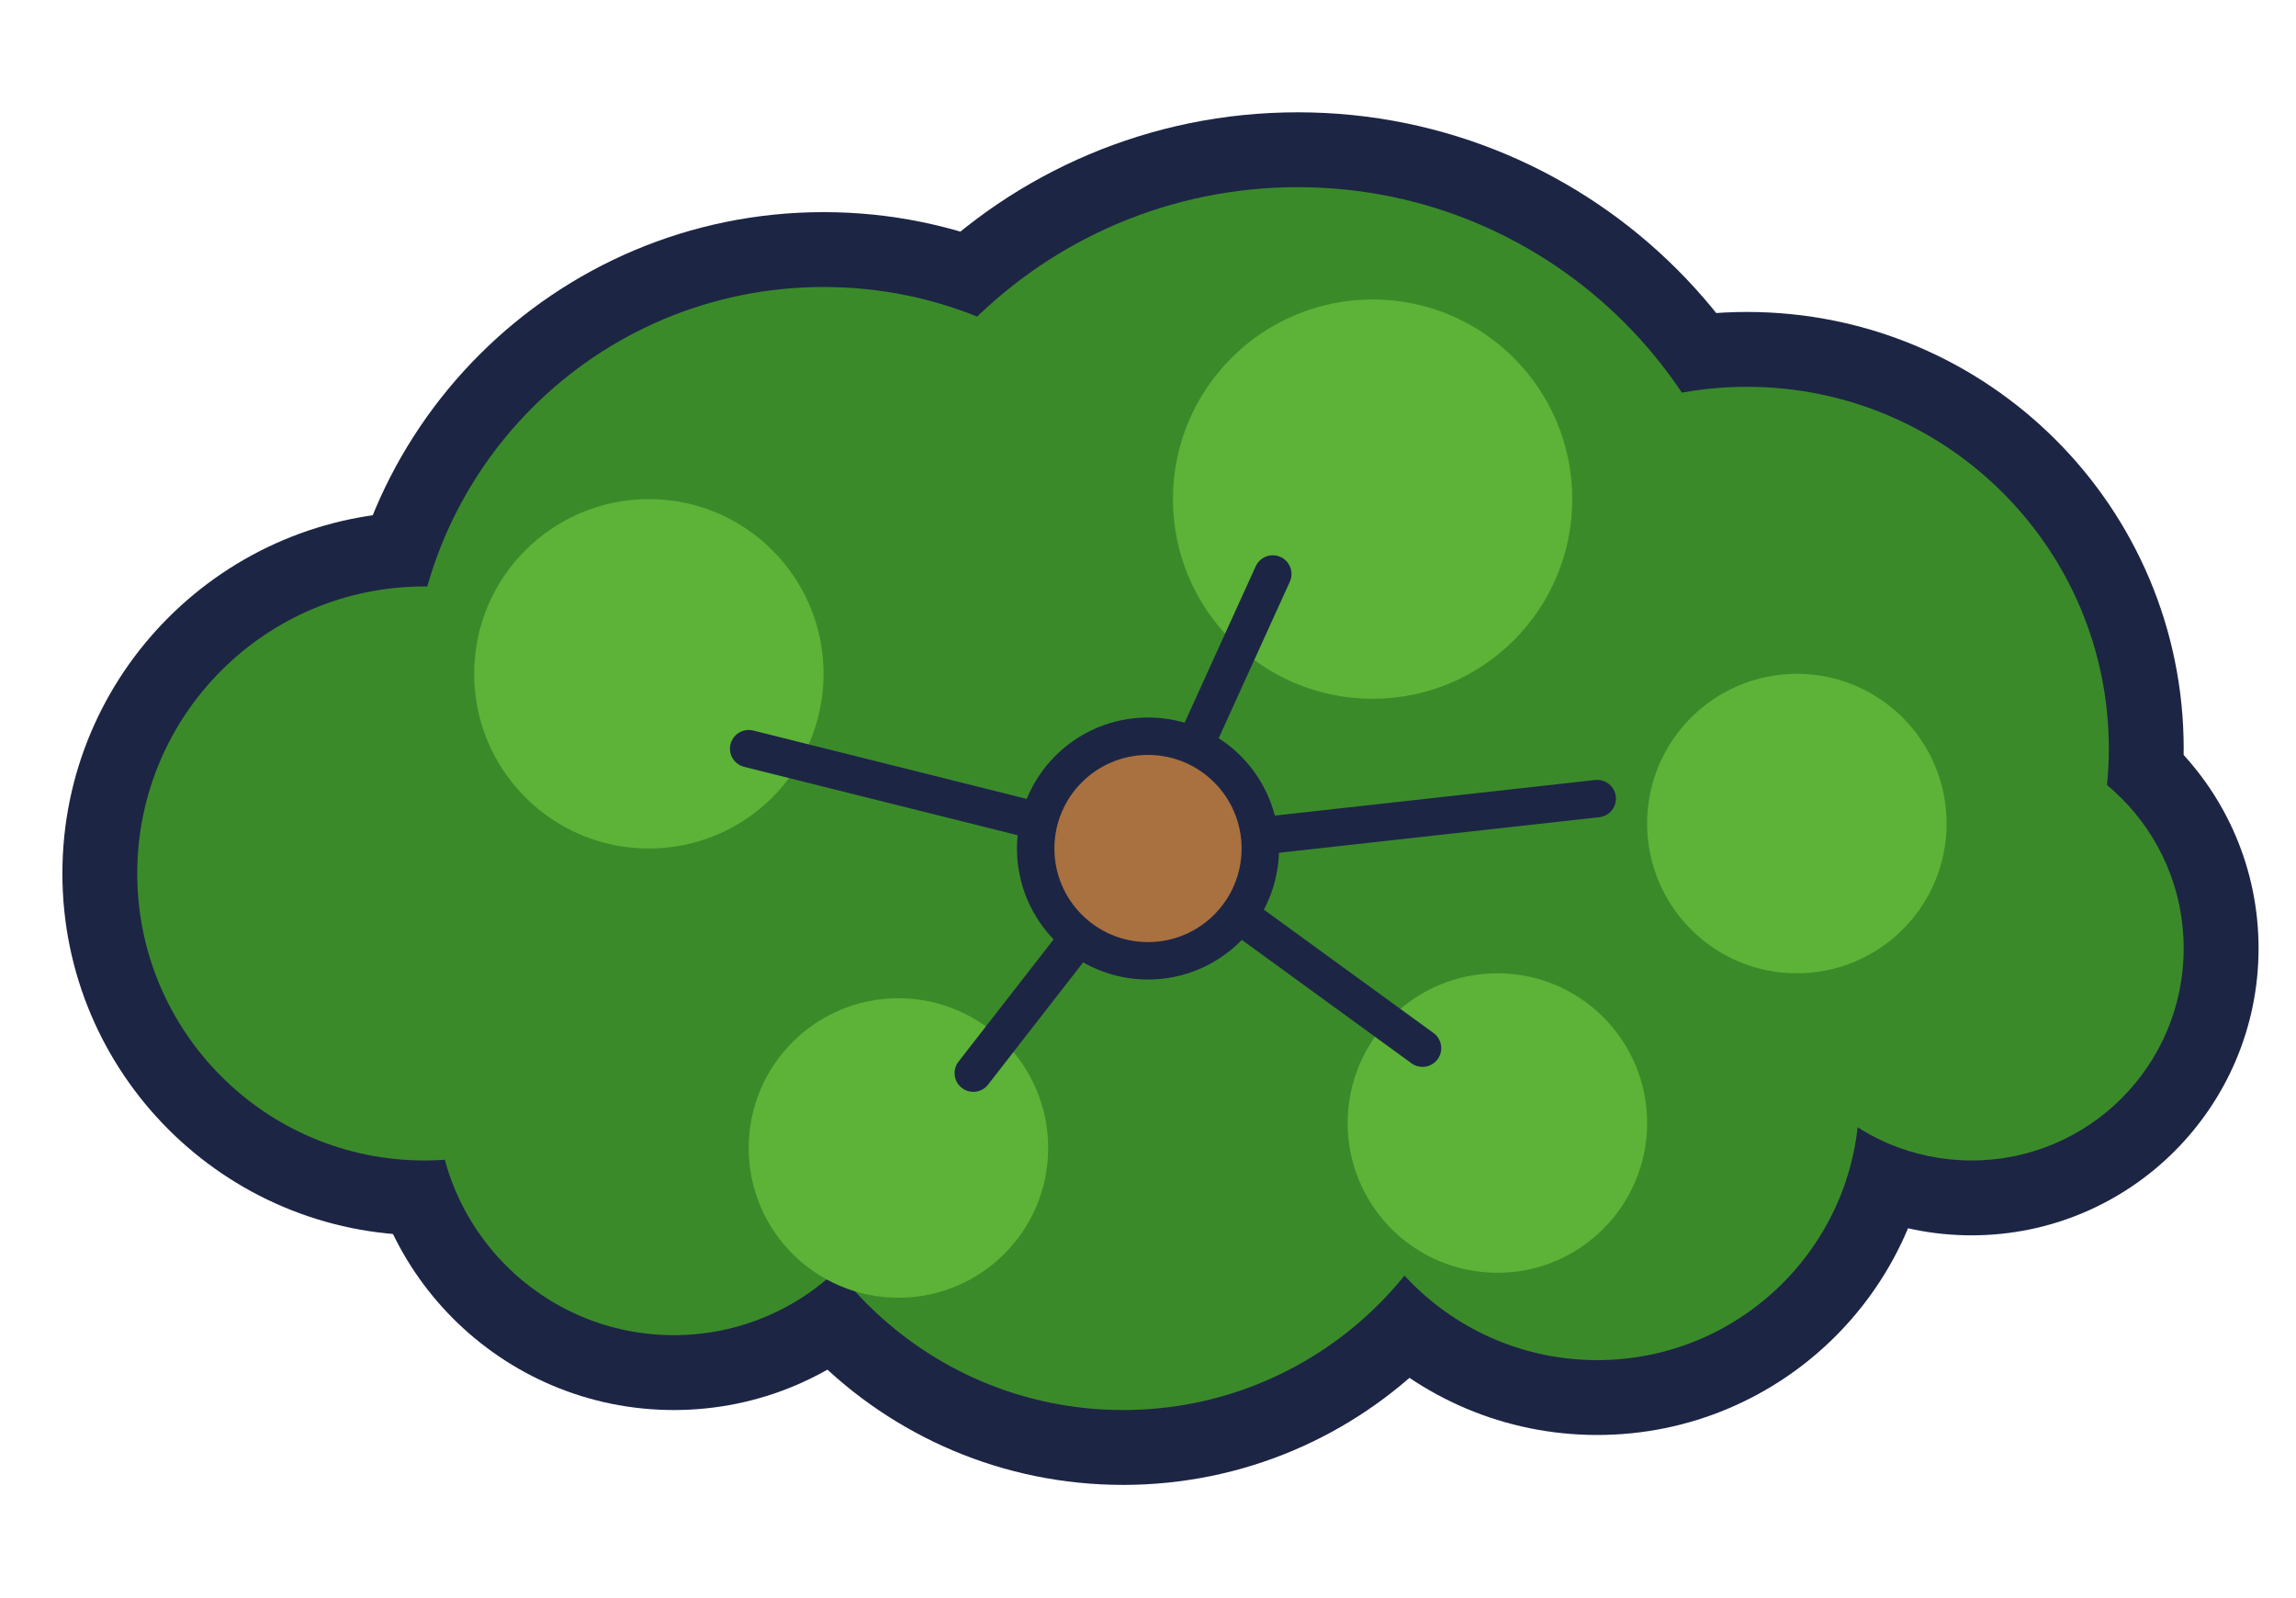
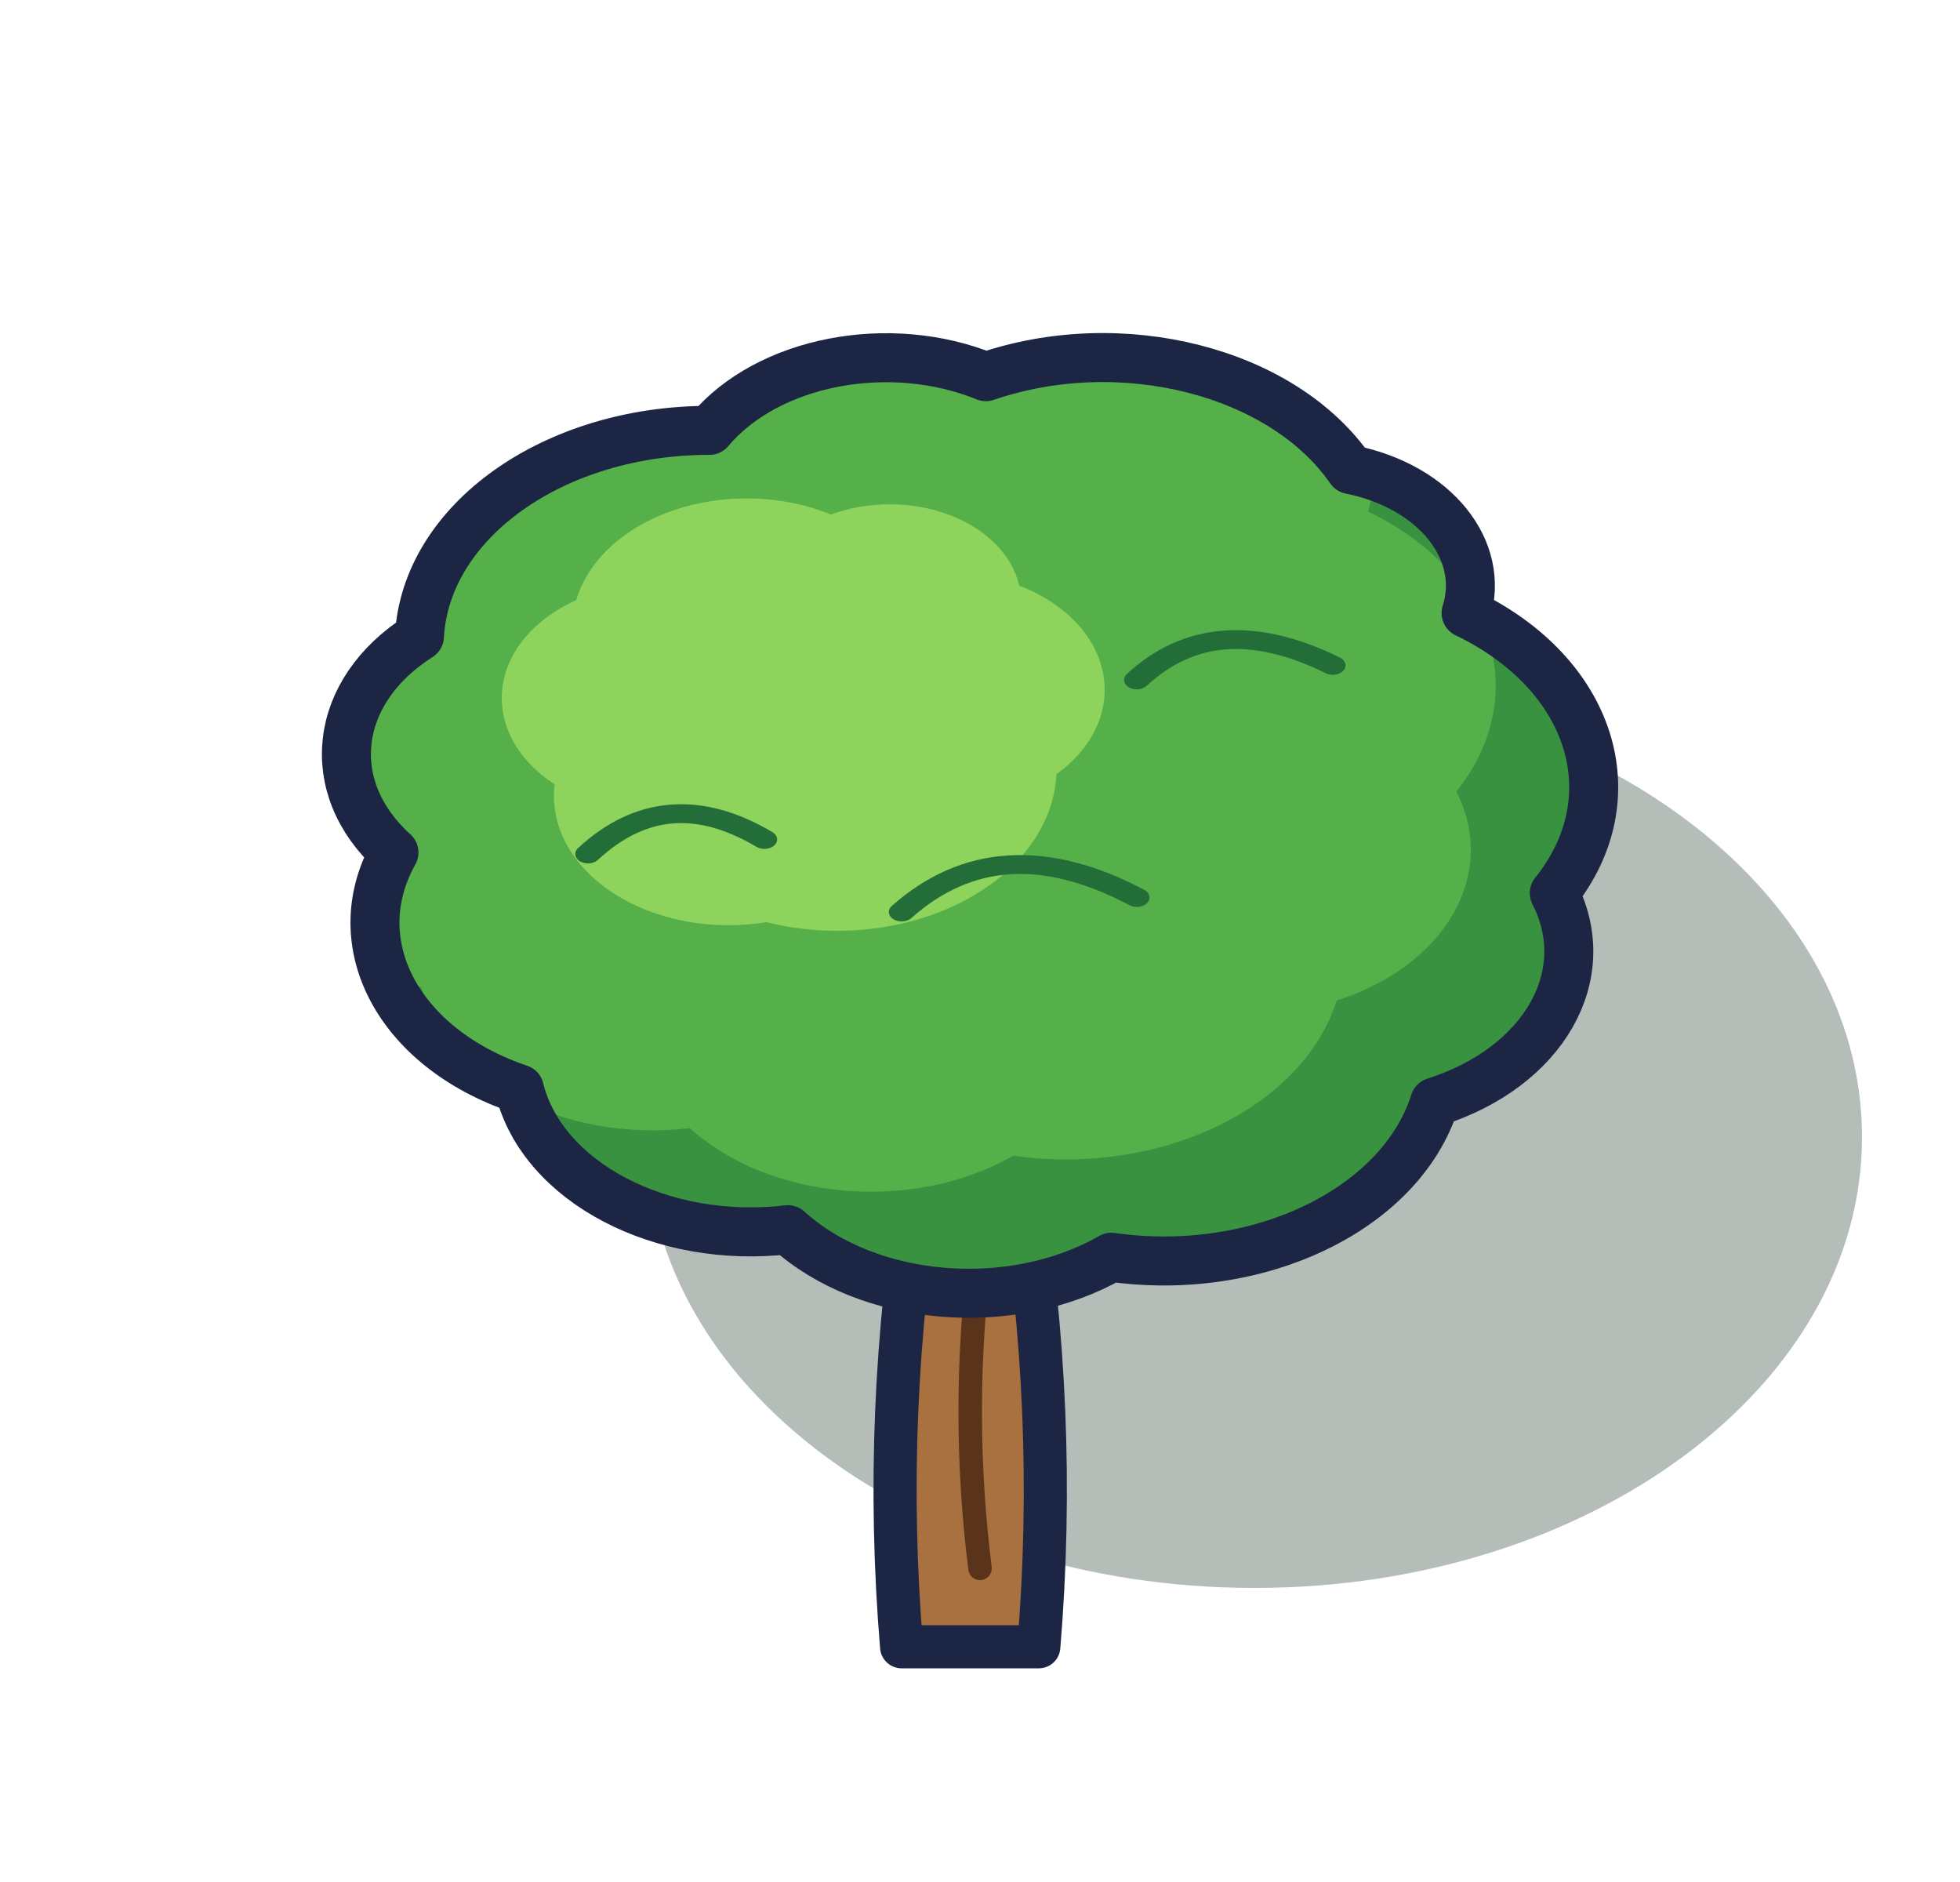
- <svg xmlns="http://www.w3.org/2000/svg" viewBox="0 0 92 64" width="92" height="64">
-   <circle fill="#1d2545" stroke="#1d2545" stroke-width="3" stroke-linejoin="round" stroke-linecap="round" cx="17" cy="35" r="13" />
-   <circle fill="#1d2545" stroke="#1d2545" stroke-width="3" stroke-linejoin="round" stroke-linecap="round" cx="33" cy="28" r="18" />
-   <circle fill="#1d2545" stroke="#1d2545" stroke-width="3" stroke-linejoin="round" stroke-linecap="round" cx="52" cy="26" r="20" />
-   <circle fill="#1d2545" stroke="#1d2545" stroke-width="3" stroke-linejoin="round" stroke-linecap="round" cx="70" cy="30" r="16" />
-   <circle fill="#1d2545" stroke="#1d2545" stroke-width="3" stroke-linejoin="round" stroke-linecap="round" cx="79" cy="38" r="10" />
-   <circle fill="#1d2545" stroke="#1d2545" stroke-width="3" stroke-linejoin="round" stroke-linecap="round" cx="45" cy="42" r="16" />
-   <circle fill="#1d2545" stroke="#1d2545" stroke-width="3" stroke-linejoin="round" stroke-linecap="round" cx="27" cy="44" r="11" />
-   <circle fill="#1d2545" stroke="#1d2545" stroke-width="3" stroke-linejoin="round" stroke-linecap="round" cx="64" cy="44" r="12" />
-   <circle fill="#3b8a2a" cx="17" cy="35" r="11.5" />
-   <circle fill="#3b8a2a" cx="33" cy="28" r="16.5" />
-   <circle fill="#3b8a2a" cx="52" cy="26" r="18.5" />
-   <circle fill="#3b8a2a" cx="70" cy="30" r="14.5" />
-   <circle fill="#3b8a2a" cx="79" cy="38" r="8.5" />
-   <circle fill="#3b8a2a" cx="45" cy="42" r="14.5" />
-   <circle fill="#3b8a2a" cx="27" cy="44" r="9.5" />
-   <circle fill="#3b8a2a" cx="64" cy="44" r="10.5" />
-   <circle fill="#5cb337" cx="26" cy="27" r="7" />
-   <circle fill="#5cb337" cx="55" cy="20" r="8" />
-   <circle fill="#5cb337" cx="72" cy="33" r="6" />
-   <circle fill="#5cb337" cx="36" cy="46" r="6" />
-   <circle fill="#5cb337" cx="60" cy="45" r="6" />
-   <path fill="none" stroke="#1d2545" stroke-width="1.5" stroke-linejoin="round" stroke-linecap="round" d="M46 34L30 30M46 34l-7 9M46 34l5-11M46 34l18-2M46 34l11 8" />
-   <circle fill="#a8713f" stroke="#1d2545" stroke-width="1.5" stroke-linejoin="round" stroke-linecap="round" cx="46" cy="34" r="4.500" />
+ <svg xmlns="http://www.w3.org/2000/svg" viewBox="-50 -48 100 96" stroke-linejoin="round" stroke-linecap="round" width="100" height="96">
+   <g fill="#12301f" opacity="0.32" transform="translate(14,16)">
+     <ellipse cx="0" cy="-6" rx="31" ry="23" />
+   </g>
+   <path fill="#a8713f" stroke="#1d2545" stroke-width="2.2" d="M-3 12q-2 12 -1 24h7q1 -12 -1 -24z" />
+   <path fill="none" stroke="#59341a" stroke-width="1.2" d="M0 16q-1 8 0 16" />
+   <g transform="scale(1,0.74)">
+     <clipPath id="fa-cp-acacia">
+       <path d="M0.3 -38.9A14.2 14.2 0 0 1 18.9 -32.5A8.3 8.3 0 0 1 24.8 -22.6A14.3 14.3 0 0 1 29.3 -3.3A11.3 11.3 0 0 1 23.2 11.1A14.2 14.2 0 0 1 6.7 21.8A11.9 11.9 0 0 1 -9.8 19.9A12 12 0 0 1 -23.5 10.2A12.6 12.6 0 0 1 -29.9 -6.1A10.7 10.7 0 0 1 -28.6 -21A14.8 14.8 0 0 1 -13.8 -35.2A10.6 10.6 0 0 1 0.3 -38.9Z" />
+     </clipPath>
+     <path fill="#38923f" d="M0.3 -38.9A14.2 14.2 0 0 1 18.9 -32.5A8.3 8.3 0 0 1 24.8 -22.6A14.3 14.3 0 0 1 29.3 -3.3A11.3 11.3 0 0 1 23.2 11.1A14.2 14.2 0 0 1 6.7 21.8A11.9 11.9 0 0 1 -9.8 19.9A12 12 0 0 1 -23.5 10.2A12.6 12.6 0 0 1 -29.9 -6.1A10.7 10.7 0 0 1 -28.6 -21A14.8 14.8 0 0 1 -13.8 -35.2A10.6 10.6 0 0 1 0.3 -38.9Z" />
+     <g clip-path="url(#fa-cp-acacia)">
+       <path fill="#55b04a" d="M0.3 -38.9A14.2 14.2 0 0 1 18.9 -32.5A8.3 8.3 0 0 1 24.8 -22.6A14.3 14.3 0 0 1 29.3 -3.3A11.3 11.3 0 0 1 23.2 11.1A14.2 14.2 0 0 1 6.7 21.8A11.9 11.9 0 0 1 -9.8 19.9A12 12 0 0 1 -23.5 10.2A12.6 12.6 0 0 1 -29.9 -6.1A10.7 10.7 0 0 1 -28.6 -21A14.8 14.8 0 0 1 -13.8 -35.2A10.6 10.6 0 0 1 0.3 -38.9Z" transform="translate(-5,-7)" />
+       <path fill="#8ed35c" d="M-7.6 -29.4A6.7 6.7 0 0 1 2 -24.5A8.1 8.1 0 0 1 3.9 -11.5A11.2 11.2 0 0 1 -10.9 -1.3A8.9 8.9 0 0 1 -21.7 -10.8A7.9 7.9 0 0 1 -20.6 -23.5A8.9 8.9 0 0 1 -7.6 -29.4Z" />
+     </g>
+     <path fill="none" stroke="#236e38" stroke-width="1.3" d="M-4 -2q5 -6 12 -1M8 -18q4 -5 10 -1M-20 -6q4 -5 9 -1" />
+     <path fill="none" stroke="#1d2545" stroke-width="2.5" vector-effect="non-scaling-stroke" d="M0.3 -38.9A14.2 14.2 0 0 1 18.9 -32.5A8.3 8.3 0 0 1 24.8 -22.6A14.3 14.3 0 0 1 29.3 -3.3A11.3 11.3 0 0 1 23.2 11.1A14.2 14.2 0 0 1 6.7 21.8A11.9 11.9 0 0 1 -9.8 19.9A12 12 0 0 1 -23.5 10.2A12.6 12.6 0 0 1 -29.9 -6.1A10.7 10.7 0 0 1 -28.6 -21A14.8 14.8 0 0 1 -13.8 -35.2A10.6 10.6 0 0 1 0.3 -38.9Z" />
+   </g>
</svg>
